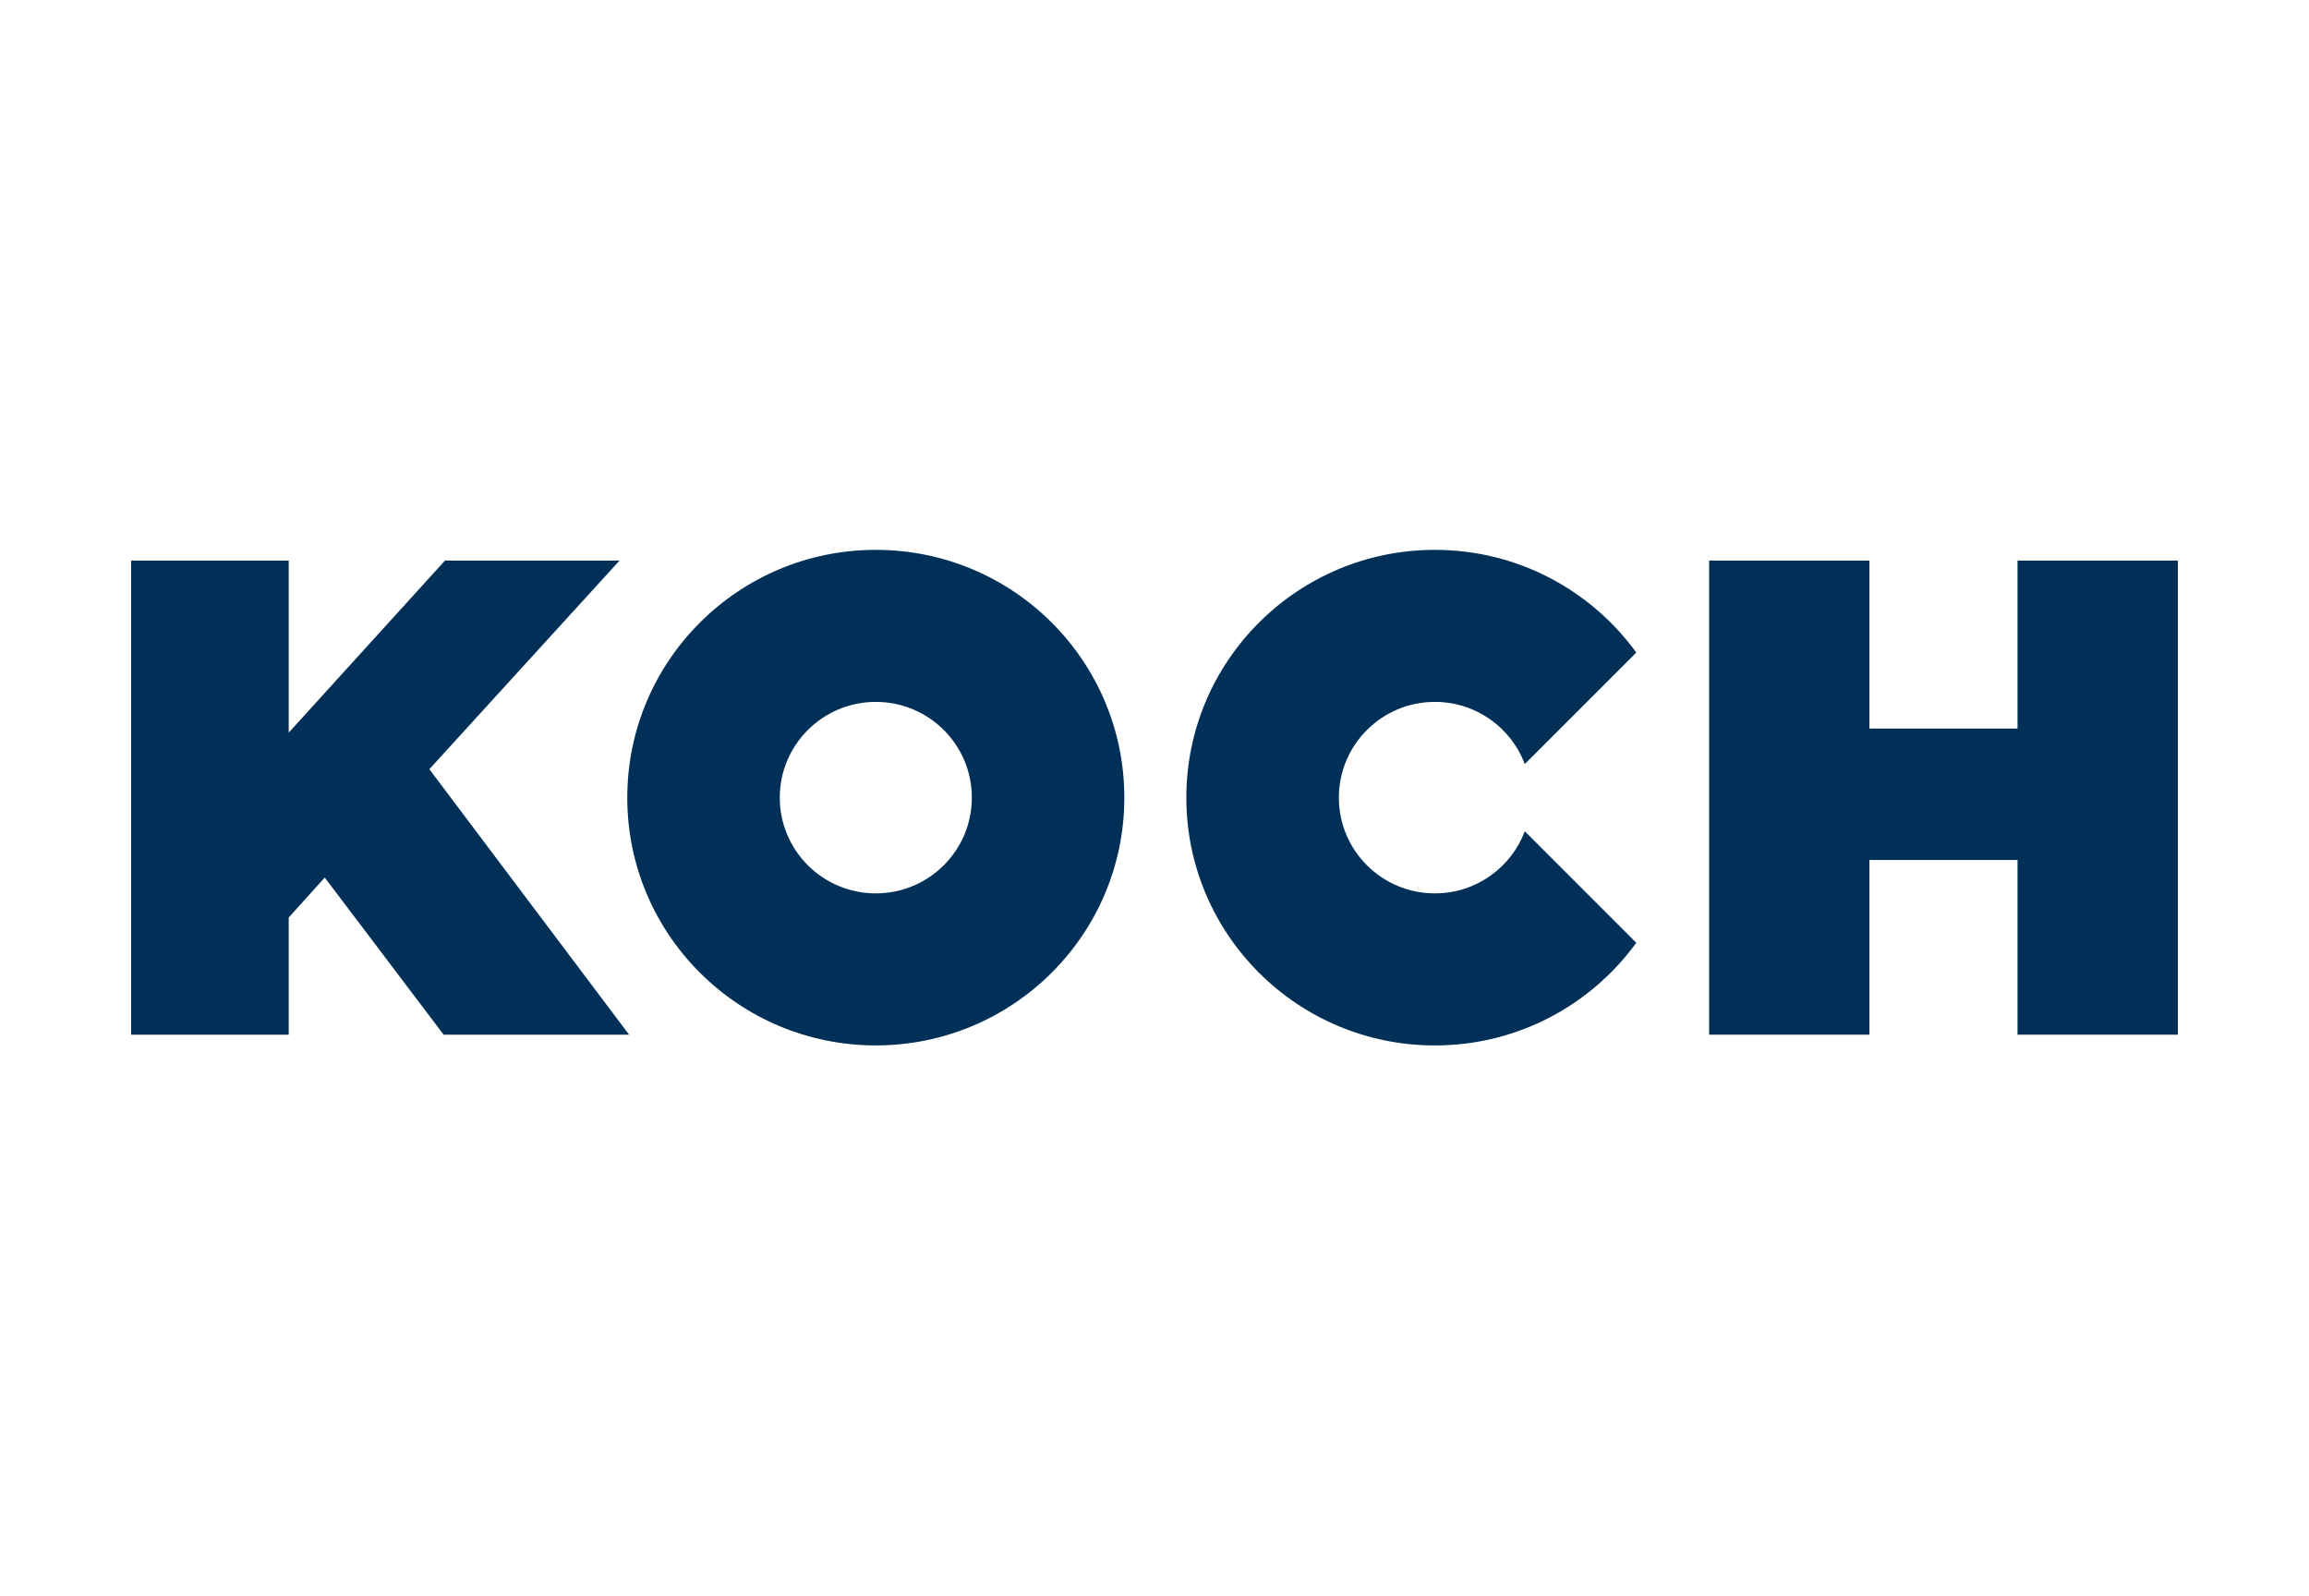
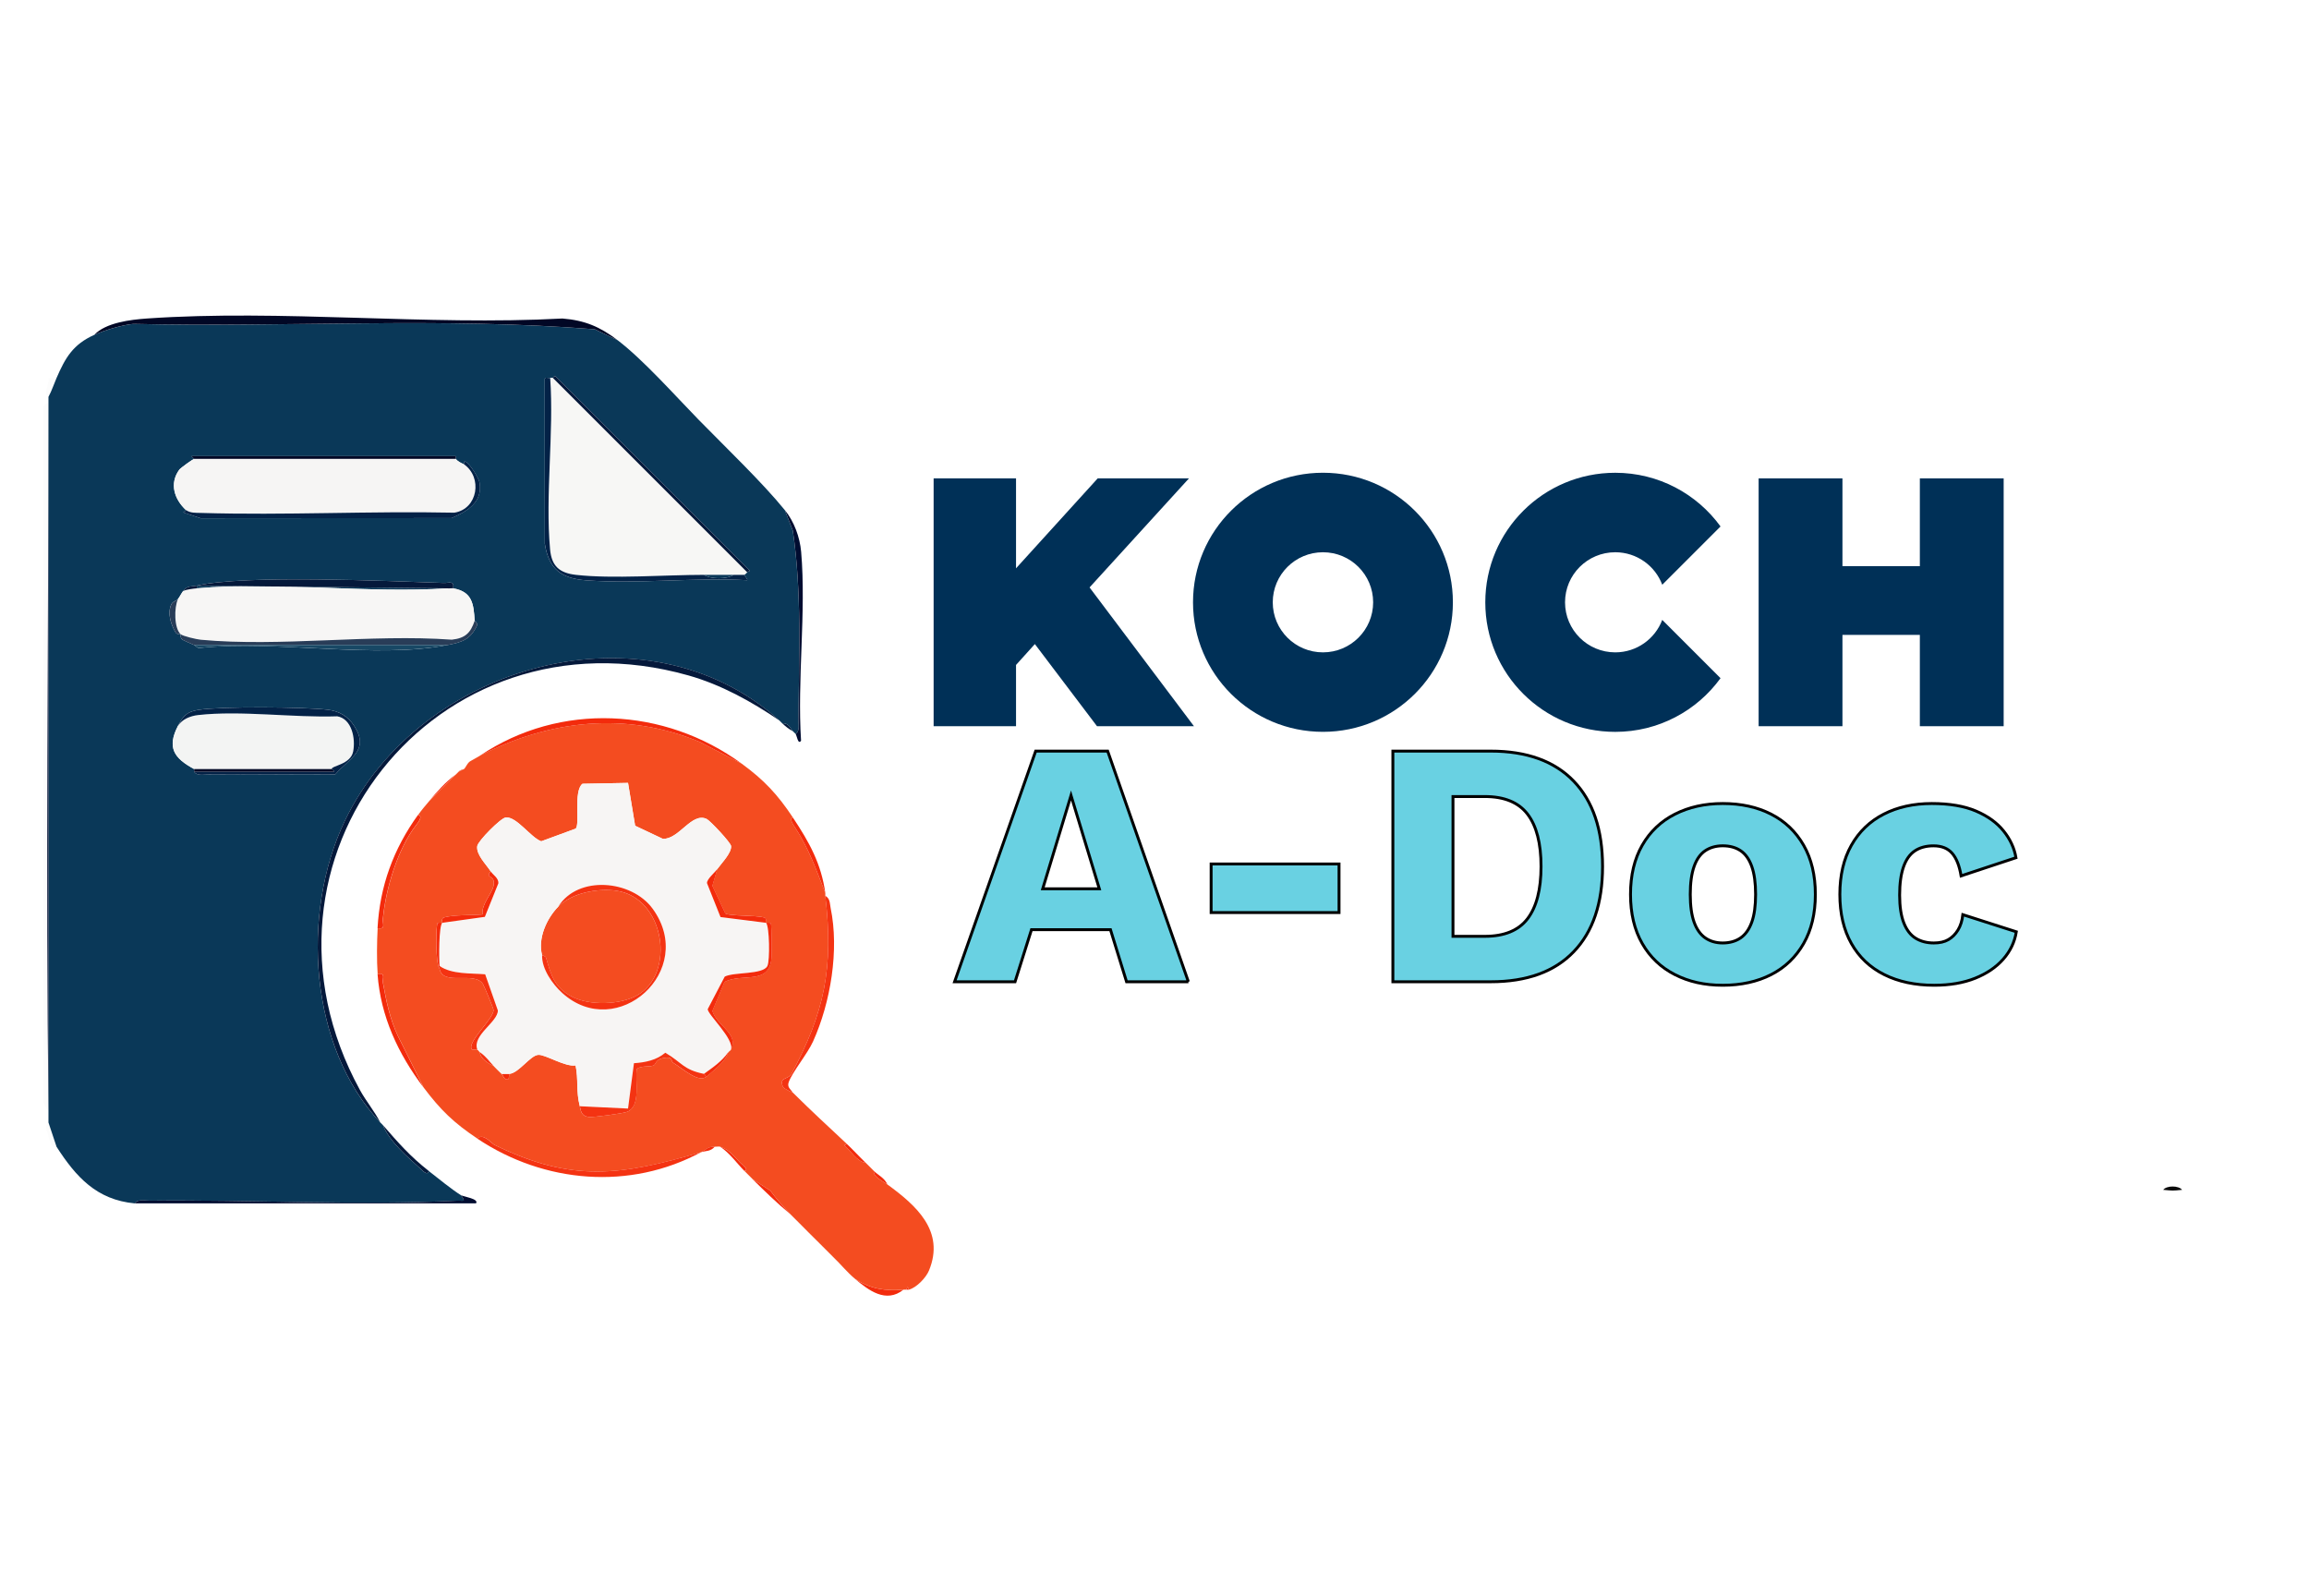
<svg xmlns="http://www.w3.org/2000/svg" id="Layer_1" version="1.1" viewBox="0 0 799.47 552.33">
  <defs>
    <style>
      .st0 {
+         fill: #f3f4f3;
+       }
+ 
+       .st1 {
+         fill: #184865;
+       }
+ 
+       .st2 {
+         fill: #05193b;
+       }
+ 
+       .st3 {
+         fill: #032247;
+       }
+ 
+       .st4 {
+         fill: #f7f5f4;
+       }
+ 
+       .st5 {
+         fill: #010725;
+       }
+ 
+       .st6 {
+         fill: #000c30;
+       }
+ 
+       .st7 {
+         fill: #f43312;
+       }
+ 
+       .st8 {
        fill: #003057;
+       }
+ 
+       .st9 {
+         fill: #f44c20;
+       }
+ 
+       .st10 {
+         fill: #0a3858;
+       }
+ 
+       .st11 {
+         fill: #293d58;
+       }
+ 
+       .st12 {
+         fill: #f32b0c;
+       }
+ 
+       .st13 {
+         fill: #f6f5f4;
+       }
+ 
+       .st14 {
+         fill: #0a0a0a;
+       }
+ 
+       .st15 {
+         fill: #fcfcfc;
+       }
+ 
+       .st16 {
+         fill: #f7f7f5;
+       }
+ 
+       .st17 {
+         fill: #69d1e2;
+         stroke: #000;
+         stroke-miterlimit: 10;
+       }
+ 
+       .st18 {
+         fill: #f7f6f5;
      }
    </style>
  </defs>
-   <polygon class="st0" points="698.55 194.09 698.55 252.25 647.28 252.25 647.28 194.09 591.77 194.09 591.77 358.24 647.28 358.24 647.28 297.75 698.55 297.75 698.55 358.24 754.06 358.24 754.06 194.09 698.55 194.09" />
-   <path class="st0" d="M303.24,190.38c-47.52,0-86.05,38.41-86.05,85.8s38.53,85.78,86.05,85.78,86.05-38.41,86.05-85.78c0-47.39-38.52-85.8-86.05-85.8M303.24,309.32c-18.37,0-33.25-14.84-33.25-33.15s14.88-33.15,33.25-33.15,33.25,14.84,33.25,33.15-14.88,33.15-33.25,33.15" />
-   <polygon class="st0" points="154.07 194.09 99.97 253.66 99.97 194.09 45.41 194.09 45.41 358.24 99.97 358.24 99.97 317.67 112.44 303.84 153.6 358.24 217.81 358.24 148.66 266.32 214.51 194.09 154.07 194.09" />
-   <path class="st0" d="M527.95,287.8c-4.72,12.57-16.88,21.52-31.13,21.52-18.37,0-33.25-14.84-33.25-33.15s14.88-33.15,33.25-33.15c14.26,0,26.41,8.95,31.13,21.52l38.6-38.6c-15.63-21.54-41.04-35.56-69.74-35.56-47.52,0-86.05,38.41-86.05,85.8s38.53,85.79,86.05,85.79c28.7,0,54.1-14.02,69.74-35.55l-38.6-38.6Z" />
+   <g>
+     <polygon class="st8" points="664.73 165.63 664.73 196.03 637.93 196.03 637.93 165.63 608.91 165.63 608.91 251.44 637.93 251.44 637.93 219.82 664.73 219.82 664.73 251.44 693.75 251.44 693.75 165.63 664.73 165.63" />
+     <path class="st8" d="M458.06,163.68c-24.84,0-44.99,20.08-44.99,44.86s20.14,44.85,44.99,44.85,44.99-20.08,44.99-44.85c0-24.77-20.14-44.86-44.99-44.86M458.06,225.87c-9.6,0-17.38-7.76-17.38-17.33s7.78-17.33,17.38-17.33,17.38,7.76,17.38,17.33-7.78,17.33-17.38,17.33" />
+     <polygon class="st8" points="380.07 165.63 351.79 196.77 351.79 165.63 323.26 165.63 323.26 251.44 351.79 251.44 351.79 230.23 358.31 223 379.83 251.44 413.4 251.44 377.25 203.39 411.67 165.63 380.07 165.63" />
+     <path class="st8" d="M575.54,214.62c-2.47,6.57-8.83,11.25-16.28,11.25-9.6,0-17.38-7.76-17.38-17.33s7.78-17.33,17.38-17.33c7.45,0,13.81,4.68,16.28,11.25l20.18-20.18c-8.17-11.26-21.45-18.59-36.46-18.59-24.84,0-44.99,20.08-44.99,44.86s20.14,44.85,44.99,44.85c15.01,0,28.29-7.33,36.46-18.59l-20.18-20.18Z" />
+   </g>
+   <path class="st15" d="M16.78,139.26c-.03,81.83-.9,163.81,0,245.63l-1.87-3.23v-241.02s1.87-1.38,1.87-1.38Z" />
+   <path class="st12" d="M312.84,446.53c-6.13,4.88-12.17.15-16.81-3.74,5.45,3.53,10.35,4.24,16.81,3.74Z" />
+   <path class="st15" d="M19.58,397.03c-.05-.08-1.25.43-1.87-.65-.17-.3-1.67-5.26-1.72-5.71-.14-1.42.79-1.93.79-2.04l2.8,8.41Z" />
+   <path class="st15" d="M19.58,130.85c-.95,2.18-1.68,4.47-2.8,6.54,0-.11-.81-.59-.81-1.36.02-1.58.97-3.39.88-5.12l2.73-.06Z" />
+   <path class="st12" d="M307.24,410.1c-1.73-1.26-4.99-2.64-4.67-4.67,1.49,1.45,3.75,2.45,4.67,4.67Z" />
+   <path class="st12" d="M314.71,446.53c-.27.07-.61-.04-.93,0l.47-.92.47.92Z" />
+   <path class="st2" d="M274.55,253.2c-1.4-.75-2.6-1.7-3.74-2.8,2.27-.05,2.66,1.48,3.74,2.8Z" />
+   <path class="st9" d="M166.21,261.6c24.01-12.21,50.23-15.46,76.13-4.69l14.46,7.49c7.79,5.7,12.43,10.67,17.75,18.68-1.6.19.41,2.89.76,3.44,4.94,7.69,7.15,14.26,10.45,22.71.04.31-.04.63,0,.93,2.94,25.06-.3,40.25-11.68,61.61-1.11,2.08-4.52,1.14-2.98,4.5.38.83,3.31,1.93,3.46,2.07,6.26,6.21,12.33,11.82,18.68,17.75l-.92.46c2.42,1.99,4.2,5.54,7.46,6.08.99.94,1.85,1.88,2.8,2.8-.32,2.03,2.94,3.41,4.67,4.67,9.84,7.18,20.07,16.08,14.4,29.81-1.02,2.48-4.29,5.92-6.93,6.61l-.47-.92-.47.92c-.3.04-.63-.02-.93,0-6.46.51-11.36-.2-16.81-3.74-2.84-2.38-4.88-5-7.47-7.47l-2.8-2.8c-.64-.63-1.24-1.24-1.87-1.87l-.93-.93c-1.87-1.89-3.74-3.66-5.6-5.6l-.93-.93c-.9-.94-1.87-1.82-2.8-2.8-2.39-2.52-4.81-5.26-6.86-8.08l-6.21-4.06c-.95-.94-1.86-1.84-2.8-2.8,1.86-.39-.97-2.37-1.4-2.8-2.38-2.38-3.71-4.51-7-5.6-.39-.13-1.29,0-1.87,0-2.47,0-2.51.7-4.67,1.87-27.7,8.04-44.45,10.74-71.67-2.54-.79-.38-3.89-4.27-5.84-2.13-8.19-5.47-12.76-9.88-18.68-17.75l-8.84-17.78c-2.77-5.89-3.99-11.89-5.15-18.25-.31-1.74,1.07-3.74-1.89-3.2-.35-4.75-.26-11.08,0-15.88,2.95.52,1.67-1.49,1.84-3.26,1-10.54,5.18-24.32,11.52-32.47.54-.69,2.54-3.1.65-3.5,1.29-1.79,2.34-3.01,3.74-4.67l9.34-9.34c.31-.32.61-.63.93-.93l1.87-.93c.68-.6,1.2-2.27,2.32-2.8l3.28-1.87ZM248.4,300.83c1.47-2.04,4.93-5.54,4.72-7.89-.11-1.22-7.31-8.86-8.48-9.4-5.19-2.4-9.55,7.14-15.16,6.89l-9.58-4.53-2.46-14.83-15.78.3c-3.24,2.56-.73,14.38-2.39,15.55l-11.89,4.37c-3.66-1.36-8.49-8.59-12.26-8.26-1.72.15-9.63,8.13-9.89,9.91-.43,2.95,3.01,6.22,4.7,8.82-2.32,2.46,1.9.9.91,5.06-.69,2.91-4.09,6.04-3.8,9.79-3.84.36-9.66.03-13.28,1.03-1.11.3-.52,1.75-.64,1.86s-1.26-.27-1.65.18c-.52.6-.78,13.8.71,15.7,1.12,6.21,11.99.71,15.02,5.3.37.55,3.74,8.63,3.7,9.12-.3,3.28-9.4,11.12-7.5,13.6.55.17,1.57-.17,1.86,0,.38.23.62.71.93.93-.03,1.99,2.8,3.98,4.67,4.67.9.91,1.88,1.95,2.8,2.8.63.59.77,2.25,2.33,1.88l.47-1.88c3.27-.42,7.04-6.27,9.84-6.57,2.36-.25,9.3,4.25,12.97,3.66,1.04,4.98.1,8.9,1.47,14.12.39,1.49.34,3.44,3.29,3.74,1.37.14,11.72-1.23,13.15-1.82,4.84-2.02,2.58-10.52,3.3-14.86,1.66-1.15,4.12-.6,5.71-1.13.95-.32.68-2.02,3.24-2.55,3.89-.81,2.54.9,3.75,1.65,3.26,2.01,8.74,7.09,11.46,4.7s6.58-5.19,7.47-8.41c.25-.35.77-.64.93-.93,2.92-5.46-4.86-8.24-6.4-13.37l4.19-10.07c6.23-3.16,15.18,1.14,16.23-7.83.2-1.69.18-11.97-.24-12.45-.39-.44-1.52-.05-1.65-.18s.47-1.56-.64-1.86c-2.79-.77-12.01-.44-13.41-1.36l-4.49-9.59,1.73-5.87Z" />
+   <path class="st7" d="M165.28,394.23c1.95-2.13,5.06,1.75,5.84,2.13,27.22,13.28,43.97,10.58,71.67,2.54-24.62,13.32-54.35,10.81-77.52-4.67Z" />
+   <path class="st12" d="M256.81,264.41l-14.46-7.49c-25.9-10.77-52.12-7.52-76.13,4.69,27.75-18.62,63.93-16.7,90.59,2.8Z" />
+   <path class="st7" d="M274.55,378.35c-.14-.14-3.08-1.24-3.46-2.07-1.53-3.35,1.87-2.41,2.98-4.5,11.38-21.36,14.62-36.55,11.68-61.61,1.73.95,1.52,2.62,1.85,4.22,3.02,14.57,0,32.69-6.08,46.19-1.96,4.34-7.18,10.58-8.43,14.09-.64,1.8.66,2.43,1.45,3.69Z" />
+   <path class="st12" d="M130.72,337.25c2.96-.54,1.58,1.46,1.89,3.2,1.15,6.36,2.38,12.36,5.15,18.25l8.84,17.78c-8.72-11.59-14.8-24.5-15.88-39.23Z" />
+   <path class="st12" d="M144.73,282.15c1.89.4-.11,2.81-.65,3.5-6.34,8.14-10.52,21.92-11.52,32.47-.17,1.77,1.12,3.77-1.84,3.26.79-14.56,5.51-27.45,14.01-39.23Z" />
+   <path class="st12" d="M285.76,309.24c-3.3-8.45-5.5-15.01-10.45-22.71-.35-.55-2.36-3.25-.76-3.44,5.67,8.54,9.8,15.94,11.21,26.15Z" />
+   <path class="st12" d="M260.54,408.23l6.21,4.06c2.06,2.81,4.47,5.56,6.86,8.08-4.57-3.79-8.87-7.96-13.08-12.14Z" />
+   <path class="st12" d="M299.77,402.63c-3.26-.53-5.04-4.09-7.46-6.08l.92-.46c2.13,1.99,4.35,4.46,6.54,6.54Z" />
+   <path class="st12" d="M247.47,397.03c-1.41,1.67-3.05,1.4-4.67,1.87,2.16-1.17,2.2-1.88,4.67-1.87Z" />
+   <path class="st12" d="M257.74,405.43c-2.76-2.81-5.04-6.15-8.41-8.41,3.29,1.1,4.63,3.22,7,5.6.43.43,3.27,2.41,1.4,2.8Z" />
+   <path class="st12" d="M160.61,266.27l-1.87.93c.86-.8,1.74-.82,1.87-.93Z" />
+   <path class="st12" d="M157.81,268.14l-9.34,9.34c2.85-3.37,5.75-6.72,9.34-9.34Z" />
+   <path class="st12" d="M277.35,424.11c-.3-.32-.63-.62-.93-.93l.93.93Z" />
+   <path class="st12" d="M283.89,430.65c-.31-.31-.62-.62-.93-.93l.93.93Z" />
+   <path class="st12" d="M288.56,435.32c-.99-.95-1.85-1.86-2.8-2.8l2.8,2.8Z" />
+   <path class="st12" d="M176.49,371.81l-.47,1.88c-1.56.36-1.7-1.3-2.33-1.88h2.8Z" />
+   <path class="st9" d="M193.3,313.91c4.63-4.74,13.54-6.42,20-5.52,16.99,2.36,20.71,28.74,7.27,36.26-5.96,3.33-16.5,3.57-22.51.46-6.12-3.18-7.24-7.42-8.99-13.46-.2-.68-1.35-.84-1.38-.92-1.53-5.81,1.55-12.65,5.6-16.81Z" />
+   <path class="st4" d="M169.95,301.76c-1.69-2.6-5.13-5.87-4.7-8.82.26-1.78,8.17-9.76,9.89-9.91,3.77-.33,8.6,6.9,12.26,8.26l11.89-4.37c1.65-1.17-.85-12.99,2.39-15.55l15.78-.3,2.46,14.83,9.58,4.53c5.61.25,9.97-9.29,15.16-6.89,1.17.54,8.37,8.18,8.48,9.4.21,2.35-3.25,5.86-4.72,7.89-.88,1.22-3.82,3.66-3.62,4.96l4.67,11.72,15.76,1.99c1.21,1.21,1.39,13.09.47,14.95-1.52,3.08-11.57,2.02-14.77,3.68l-5.87,11.22c-.37,1.58,9.37,10.47,8.02,14.05-.16.3-.68.58-.93.93-2.25,3.2-5.27,5.22-8.41,7.47-7.21-1.45-7.51-3.89-13.38-7.32-3.08,2.6-6.89,3.36-10.85,3.63l-2.05,15.7-16.68-.8c-1.37-5.21-.44-9.13-1.47-14.12-3.67.59-10.6-3.91-12.97-3.66-2.8.29-6.57,6.15-9.84,6.57h-2.8c-.92-.85-1.9-1.9-2.8-2.8-1.72-1.73-2.35-2.99-4.67-4.67-.31-.23-.56-.71-.93-.93-1.86-4.97,7.13-9.53,7.11-13.54l-4.39-12.52c-5.02-.43-11.55.07-15.79-2.89-.23-2.47-.28-13.73.93-14.94l14.75-2.06,4.69-11.65c.05-1.85-1.83-2.82-2.62-4.04ZM187.69,330.72c-.17,4.73,3.59,10.03,6.98,13.1,18.92,17.11,46.87-7.75,31.3-29.18-7.27-10.01-25.91-11.69-32.68-.73-4.06,4.16-7.13,11-5.6,16.81Z" />
+   <path class="st7" d="M152.2,334.45c4.24,2.96,10.77,2.46,15.79,2.89l4.39,12.52c.02,4.01-8.97,8.57-7.11,13.54-.29-.18-1.31.16-1.86,0-1.9-2.48,7.2-10.32,7.5-13.6.04-.49-3.33-8.56-3.7-9.12-3.02-4.58-13.9.92-15.02-5.3-.05-.3.03-.63,0-.93Z" />
+   <path class="st7" d="M200.77,383.02l16.68.8,2.05-15.7c3.96-.27,7.77-1.03,10.85-3.63,5.87,3.43,6.18,5.87,13.38,7.32.2.04.57.75.93.93-2.72,2.39-8.19-2.69-11.46-4.7-1.21-.74.14-2.45-3.75-1.65-2.56.53-2.29,2.24-3.24,2.55-1.59.53-4.04-.02-5.71,1.13-.72,4.35,1.54,12.85-3.3,14.86-1.44.6-11.79,1.96-13.15,1.82-2.95-.3-2.89-2.25-3.29-3.74Z" />
+   <path class="st12" d="M169.95,301.76c.79,1.22,2.67,2.19,2.62,4.04l-4.69,11.65-14.75,2.06c-1.21,1.22-1.16,12.48-.93,14.94.03.31-.05.64,0,.93-1.49-1.9-1.23-15.11-.71-15.7.39-.44,1.52-.05,1.65-.18s-.47-1.56.64-1.86c3.62-.99,9.44-.67,13.28-1.03-.29-3.76,3.11-6.88,3.8-9.79.99-4.16-3.24-2.6-.91-5.06Z" />
+   <path class="st12" d="M248.4,300.83l-1.73,5.87,4.49,9.59c1.4.93,10.62.59,13.41,1.36,1.11.3.52,1.75.64,1.86s1.26-.27,1.65.18c.42.48.44,10.76.24,12.45-1.05,8.97-10.01,4.67-16.23,7.83l-4.19,10.07c1.53,5.13,9.31,7.91,6.4,13.37,1.35-3.58-8.39-12.47-8.02-14.05l5.87-11.22c3.19-1.66,13.25-.6,14.77-3.68.92-1.86.74-13.74-.47-14.95l-15.76-1.99-4.67-11.72c-.2-1.3,2.74-3.75,3.62-4.96Z" />
+   <path class="st7" d="M170.88,369.01c-1.87-.69-4.7-2.68-4.67-4.67,2.32,1.68,2.95,2.94,4.67,4.67Z" />
+   <path class="st12" d="M244.66,372.74c-.36-.18-.73-.89-.93-.93,3.13-2.25,6.15-4.27,8.41-7.47-.89,3.21-4.82,6.08-7.47,8.41Z" />
+   <path class="st7" d="M193.3,313.91c6.77-10.95,25.41-9.28,32.68.73,15.56,21.43-12.38,46.29-31.3,29.18-3.39-3.06-7.15-8.37-6.98-13.1.02.08,1.18.24,1.38.92,1.75,6.04,2.87,10.29,8.99,13.46,6,3.11,16.55,2.88,22.51-.46,13.44-7.52,9.72-33.9-7.27-36.26-6.46-.9-15.37.78-20,5.52Z" />
+   <path class="st10" d="M213.84,117.78c8.99,6.88,19.85,19.14,28.04,27.53,9.02,9.23,22.08,21.72,29.86,31.31l2.75,7.06c3.16,21.04,2.16,43.85,1.94,65.34-.02,1.58.6,4.15-.95,5.12-.22-.32-.66-.59-.93-.93-1.08-1.32-1.46-2.85-3.74-2.8-.31-.31-.61-.64-.93-.93-46.22-41.57-124.65-19.47-150.54,34.85-15.38,32.27-12.09,78.46,12.32,104.31.3.32.64.6.93.93,2.23,5.64,8.49,10.99,13.06,15.13.54.49,2.41,2.59,2.81.75,3.09,2.42,8.08,6.49,11.21,8.41,1.67,2.54.91,1.76-1.39,1.87-34.74,1.68-71.47-.39-106.5-.02-1.58.02-4.15-.6-5.12.95-13.24-1.23-20.4-9.24-27.08-19.61l-2.8-8.41c-.02-.93.01-1.87,0-2.8v-246.56c0-.62,0-1.25,0-1.87,1.12-2.07,1.86-4.36,2.8-6.54,3.07-7.08,5.71-11.62,13.08-14.94,3.47-1.57,9.69-3.44,13.51-3.77,53.15,1.25,107.03-2.38,159.77,1.86l7.9,3.77ZM191.43,130.85c-.3-.02-.75-.07-.93,0-.55.22-2.02-.56-1.89.57l.02,56.87c1.41,8.89,5.82,12.02,14.44,12.65,17.96,1.3,37.49-1.05,55.61-.05.38-.23-.92-1.5-.94-1.86,0-.1.75-.54.93-.93.12-.25,1.5-.18.5-.93l-66.38-66.43c-.83-1.11-1.3.12-1.36.11ZM66.28,157.94l.93.93c-.4.09-4.66,3.11-5.13,3.74-3.54,4.83-1.68,10.3,2.32,14l-.92.84,6.03,1.99,86.84-.07c5.39-2.33,10.88-5.49,9.67-12.33-.28-1.59-3.6-6.9-4.97-7.23-.54-.13-.42.94-.46.92-1.05-.48-2.07-.91-2.8-1.87v-.93h-91.53ZM68.15,202.77c-1.68.38-3.6-.05-4.67,1.87-.42.26-1.29,2.12-1.87,2.8-.44.52-1.83.78-2.32,1.84-1.37,3.01-.16,6.89,1.44,9.58.62,1.05,1.72.62,1.81.72.11.11-.28,1.25.62,1.91.18.13,3.65,1.7,4.05,1.83.37.12,1.2,1.36,2.24.99,26.07-2.76,60.7,3.92,85.55-.99,5-.99,7.92-1.82,10.25-6.98,0-.78-.9-1.28-.91-1.43-.36-5.66-.73-10.06-7.47-11.21.52-2.82-1.43-1.81-3.23-1.87-19.83-.66-68.52-2.89-85.5.93ZM61.61,251.33c-3.89,7.52-1.34,11.2,5.6,14.94v.93c.97,1.55,3.54.93,5.12.95,14.56.15,29.15-.15,43.71,0,5-5.73,12.02-8.3,6.65-16.74-2.16-3.4-5.24-5.23-9.25-5.69-8.6-.97-36.57-1.21-44.77.06-4.11.64-5.41,2.34-7.06,5.54Z" />
+   <path class="st10" d="M155.01,203.7c-28.07,1.8-59.15-2.42-86.86,0v-.93l86.86.93Z" />
+   <path class="st5" d="M213.84,117.78l-7.9-3.77c-52.75-4.24-106.63-.61-159.77-1.86-3.82.33-10.04,2.2-13.51,3.77,3.95-4.21,12.56-5.25,18.17-5.64,46.61-3.24,96.9,2.53,143.9,0,7.73.61,13.05,2.87,19.11,7.51Z" />
+   <path class="st6" d="M16.78,385.82c0-.31,0-.62,0-.93-.9-81.82-.03-163.8,0-245.63v246.56Z" />
+   <path class="st6" d="M159.68,413.84c.79.49,6.28,1.23,5.13,2.81H46.67c.97-1.55,3.54-.94,5.12-.95,35.03-.37,71.76,1.7,106.5.02,2.29-.11,3.05.68,1.39-1.87Z" />
+   <path class="st2" d="M269.88,249.46c-9.74-6.59-20.17-12.4-31.55-15.61-87.54-24.7-157.28,63.88-113.69,143.58,2.11,3.85,5.04,7.31,7.02,11.19-24.4-25.85-27.7-72.04-12.32-104.31,25.89-54.32,104.33-76.41,150.54-34.85Z" />
+   <path class="st6" d="M271.75,176.62c3.21,3.95,5.2,9.37,5.64,14.44,1.8,20.87-1.42,44.26-.03,65.41-1.07,1.49-1.42-1.68-1.87-2.33,1.55-.97.93-3.54.95-5.12.23-21.49,1.22-44.3-1.94-65.34l-2.75-7.06Z" />
+   <path class="st2" d="M132.59,389.56c5.3,6.09,9.44,10.84,15.88,15.88-.4,1.84-2.27-.26-2.81-.75-4.58-4.14-10.84-9.49-13.06-15.13Z" />
+   <path class="st16" d="M191.43,130.85l67.24,67.24c-.19.4-.94.83-.93.93h-3.74c-3.41,0-6.86,0-10.27,0-13.42,0-31.59,1.45-44.36,0-5.7-.65-8.39-3.03-8.92-8.83-1.72-18.83,1.37-40.25.04-59.35.18-.07.64-.02.93,0Z" />
+   <path class="st13" d="M157.81,158.87c.73.95,1.75,1.38,2.8,1.87,6.51,4.5,4.9,15.47-3.32,16.77-29.22-.61-58.59.96-87.79.08-1.78-.05-3.54.09-5.09-.97-4.01-3.7-5.86-9.17-2.32-14,.47-.64,4.73-3.65,5.13-3.74h90.59Z" />
+   <path class="st18" d="M68.15,203.7c27.71-2.42,58.79,1.8,86.86,0,.6.07,1.29-.1,1.87,0,6.74,1.15,7.12,5.54,7.47,11.21-1.42,4.26-3.26,6.04-7.92,6.56-27.95-2.01-59.4,2.58-86.93.02-1.4-.13-6.2-1.23-6.96-1.92-2.28-2.07-2.31-9.25-.93-12.14.57-.68,1.45-2.54,1.87-2.8.83-.52,3.51-.83,4.67-.93Z" />
+   <path class="st0" d="M114.85,266.27h-47.63c-6.95-3.74-9.5-7.42-5.6-14.94,1.46-2.34,4.32-3.46,6.98-3.76,14.74-1.67,33.08.96,48.18.43,5.03.85,6.36,7.81,5.51,12.18s-7.51,4.91-7.44,6.09Z" />
+   <path class="st11" d="M62.54,219.58c.75.68,5.56,1.79,6.96,1.92,27.52,2.56,58.98-2.03,86.93-.02,4.66-.52,6.5-2.31,7.92-6.56,0,.15.91.65.91,1.43-2.33,5.16-5.25,5.99-10.25,6.98h-87.79c-.41-.13-3.87-1.7-4.05-1.83-.9-.66-.51-1.8-.62-1.91-.1-.1-1.19.33-1.81-.72-1.59-2.69-2.8-6.56-1.44-9.58.48-1.06,1.88-1.32,2.32-1.84-1.37,2.89-1.35,10.07.93,12.14Z" />
+   <path class="st3" d="M160.61,160.74s-.08-1.05.46-.92c1.37.32,4.69,5.64,4.97,7.23,1.2,6.84-4.28,10-9.67,12.33l-86.84.07-6.03-1.99.92-.84c1.56,1.06,3.31.92,5.09.97,29.2.88,58.57-.7,87.79-.08,8.21-1.3,9.83-12.27,3.32-16.77Z" />
+   <path class="st3" d="M190.5,130.85c1.33,19.1-1.76,40.52-.04,59.35.53,5.8,3.22,8.18,8.92,8.83,12.77,1.45,30.94,0,44.36,0,2.37,1.59,8.09,1.55,10.27,0h3.74c.01.36,1.31,1.63.94,1.86-18.12-1-37.66,1.35-55.61.05-8.62-.63-13.03-3.76-14.44-12.65l-.02-56.87c-.13-1.13,1.34-.35,1.89-.57Z" />
+   <path class="st3" d="M61.61,251.33c1.66-3.21,2.95-4.91,7.06-5.54,8.2-1.27,36.17-1.03,44.77-.06,4.01.46,7.09,2.29,9.25,5.69,5.37,8.44-1.65,11-6.65,16.74-14.56-.14-29.14.16-43.71,0-1.58-.02-4.15.6-5.12-.95h48.1c1.12,0-.46-.82-.47-.93-.07-1.18,6.56-1.55,7.44-6.09s-.49-11.33-5.51-12.18c-15.1.53-33.44-2.1-48.18-.43-2.67.3-5.53,1.42-6.98,3.76Z" />
+   <path class="st1" d="M66.28,157.94h91.53-91.53Z" />
+   <polygon class="st5" points="157.81 157.94 157.81 158.87 67.21 158.87 66.28 157.94 157.81 157.94" />
+   <path class="st2" d="M68.15,202.77c16.98-3.83,65.67-1.6,85.5-.93,1.8.06,3.75-.95,3.23,1.87-.58-.1-1.26.07-1.87,0l-86.86-.93Z" />
+   <path class="st2" d="M68.15,202.77v.93c-1.16.1-3.84.41-4.67.93,1.07-1.92,2.99-1.49,4.67-1.87Z" />
+   <path class="st1" d="M155.01,223.31c-24.85,4.91-59.48-1.78-85.55.99-1.04.37-1.87-.87-2.24-.99h87.79Z" />
+   <path class="st5" d="M114.85,266.27c0,.11,1.59.94.47.94h-48.1v-.94h47.63Z" />
+   <path class="st2" d="M191.43,130.85c.07,0,.53-1.22,1.36-.11l66.38,66.43c1,.75-.38.67-.5.93l-67.24-67.24Z" />
+   <path class="st10" d="M254,199.03c-2.18,1.55-7.9,1.59-10.27,0,3.41,0,6.86,0,10.27,0Z" />
+   <path class="st14" d="M755.53,411.97c-3.68.37-3.03.3-6.54,0,1.18-1.55,5.36-1.55,6.54,0Z" />
+   <g>
+     <path class="st17" d="M411.48,339.92h-21.42l-5.57-18.03h-27.35l-5.69,18.03h-20.93l28.07-79.86h24.93l27.95,79.86ZM361.03,307.73h19.6l-9.8-32.31-9.8,32.31Z" />
+     <path class="st17" d="M463.63,299.14v16.82h-44.29v-16.82h44.29Z" />
+     <path class="st17" d="M516.15,260.06c12.5,0,22.08,3.47,28.74,10.41,6.66,6.94,9.98,16.78,9.98,29.52s-3.33,22.59-9.98,29.52c-6.65,6.94-16.23,10.41-28.74,10.41h-33.88v-79.86h33.88ZM514.09,324.19c6.78,0,11.72-2.04,14.82-6.11,3.1-4.07,4.66-10.1,4.66-18.09s-1.55-14.02-4.66-18.09c-3.11-4.07-8.05-6.11-14.82-6.11h-11.01v48.4h11.01Z" />
+     <path class="st17" d="M596.49,278.21c6.37,0,11.96,1.23,16.76,3.69,4.8,2.46,8.55,6.05,11.25,10.77,2.7,4.72,4.05,10.39,4.05,17s-1.35,12.28-4.05,17c-2.7,4.72-6.45,8.31-11.25,10.77-4.8,2.46-10.39,3.69-16.76,3.69s-11.74-1.23-16.58-3.69c-4.84-2.46-8.61-6.05-11.31-10.77-2.7-4.72-4.05-10.39-4.05-17s1.35-12.28,4.05-17c2.7-4.72,6.47-8.31,11.31-10.77,4.84-2.46,10.37-3.69,16.58-3.69ZM596.49,292.85c-2.34,0-4.36.57-6.05,1.69-1.69,1.13-2.99,2.95-3.87,5.45-.89,2.5-1.33,5.73-1.33,9.68s.44,7.16,1.33,9.62c.89,2.46,2.18,4.28,3.87,5.45,1.69,1.17,3.71,1.75,6.05,1.75s4.48-.58,6.17-1.75c1.69-1.17,2.98-2.98,3.87-5.45.89-2.46,1.33-5.67,1.33-9.62s-.44-7.18-1.33-9.68c-.89-2.5-2.18-4.31-3.87-5.45-1.69-1.13-3.75-1.69-6.17-1.69Z" />
+     <path class="st17" d="M668.85,278.21c6.13,0,11.23.87,15.31,2.6,4.07,1.74,7.26,4.03,9.56,6.9,2.3,2.86,3.73,5.95,4.29,9.26l-19,6.29c-.57-3.47-1.59-6.07-3.08-7.8-1.49-1.73-3.65-2.6-6.47-2.6-2.58,0-4.74.59-6.47,1.75-1.74,1.17-3.05,3.03-3.93,5.57-.89,2.54-1.33,5.79-1.33,9.74s.48,7.16,1.45,9.62c.97,2.46,2.34,4.24,4.11,5.32,1.77,1.09,3.87,1.63,6.29,1.63,2.02,0,3.69-.38,5.02-1.15,1.33-.77,2.44-1.88,3.33-3.33.89-1.45,1.45-3.23,1.69-5.32l18.51,5.93c-.57,3.55-2.08,6.71-4.54,9.5-2.46,2.78-5.71,4.98-9.74,6.59-4.03,1.61-8.75,2.42-14.16,2.42-6.62,0-12.38-1.23-17.3-3.69-4.92-2.46-8.71-6.05-11.37-10.77-2.66-4.72-3.99-10.39-3.99-17s1.33-12.28,3.99-17c2.66-4.72,6.39-8.31,11.19-10.77,4.8-2.46,10.34-3.69,16.64-3.69Z" />
+   </g>
</svg>
